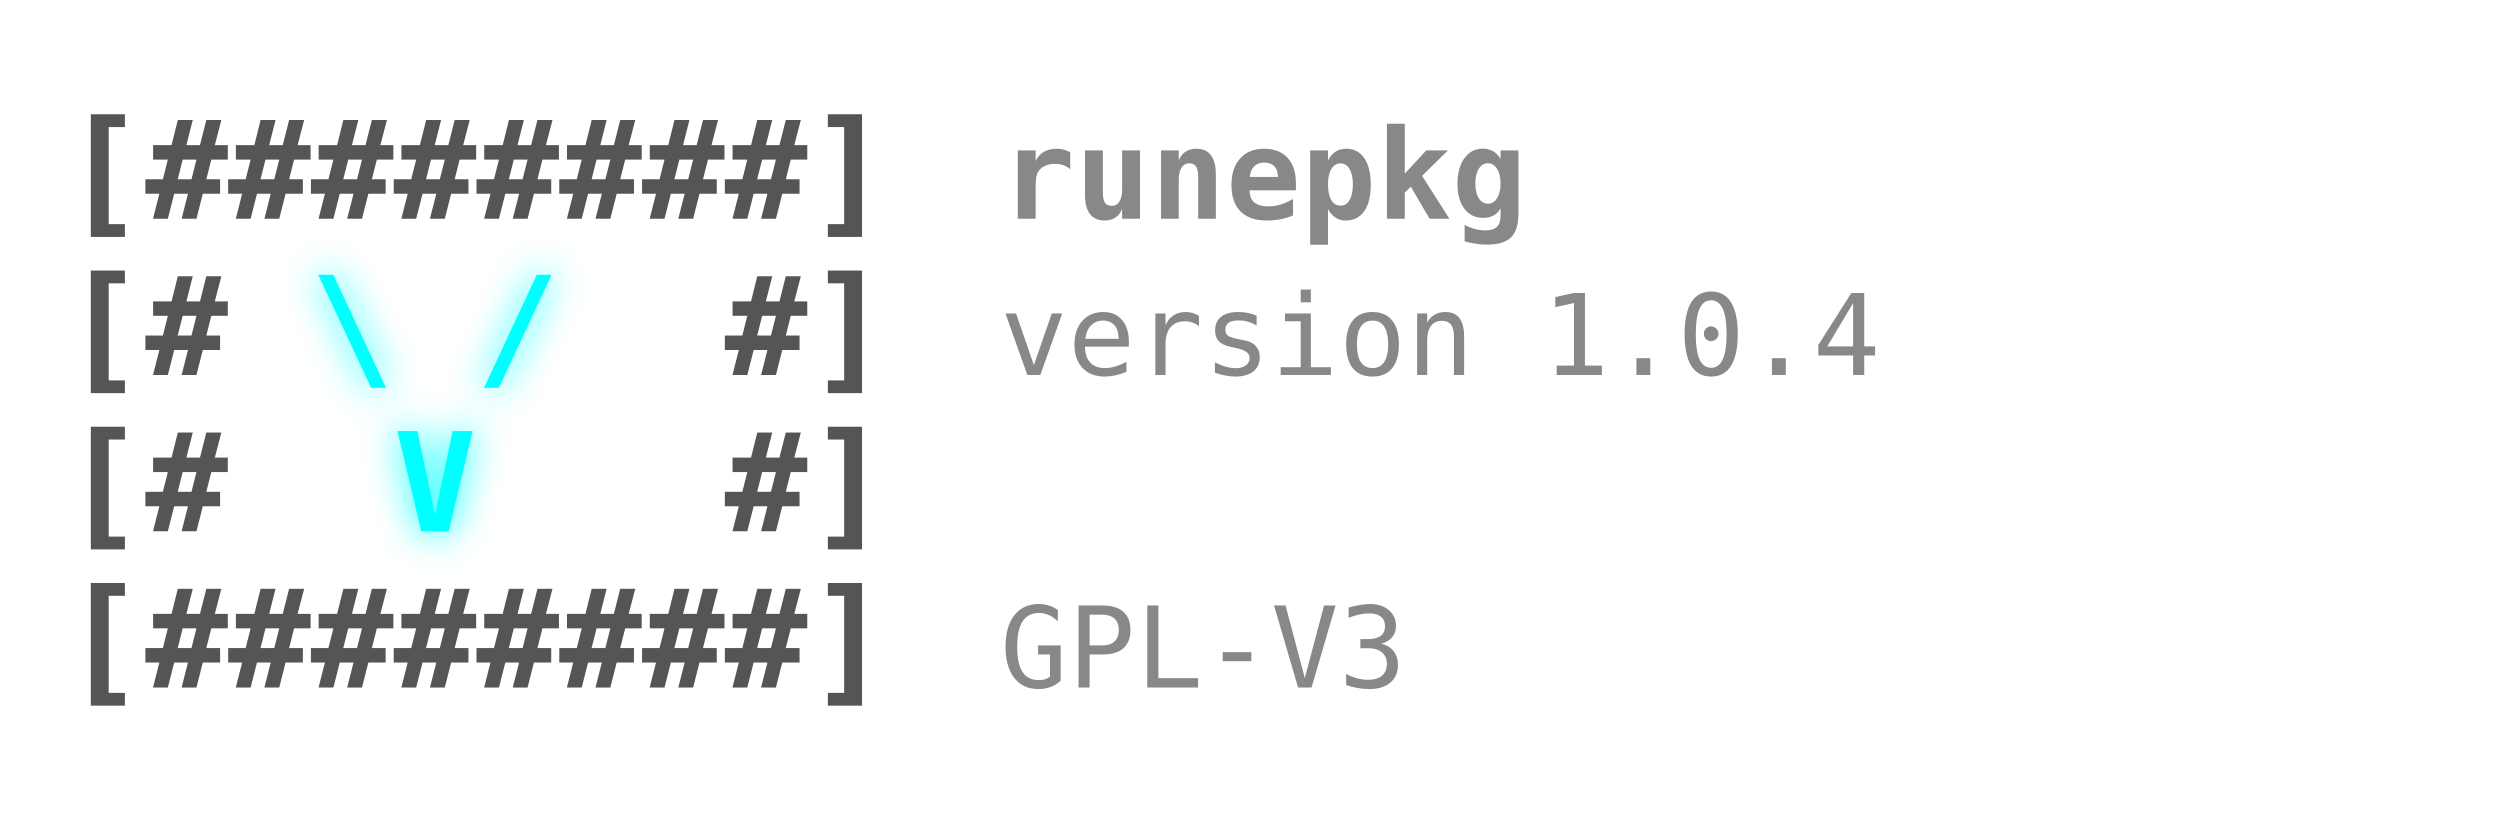
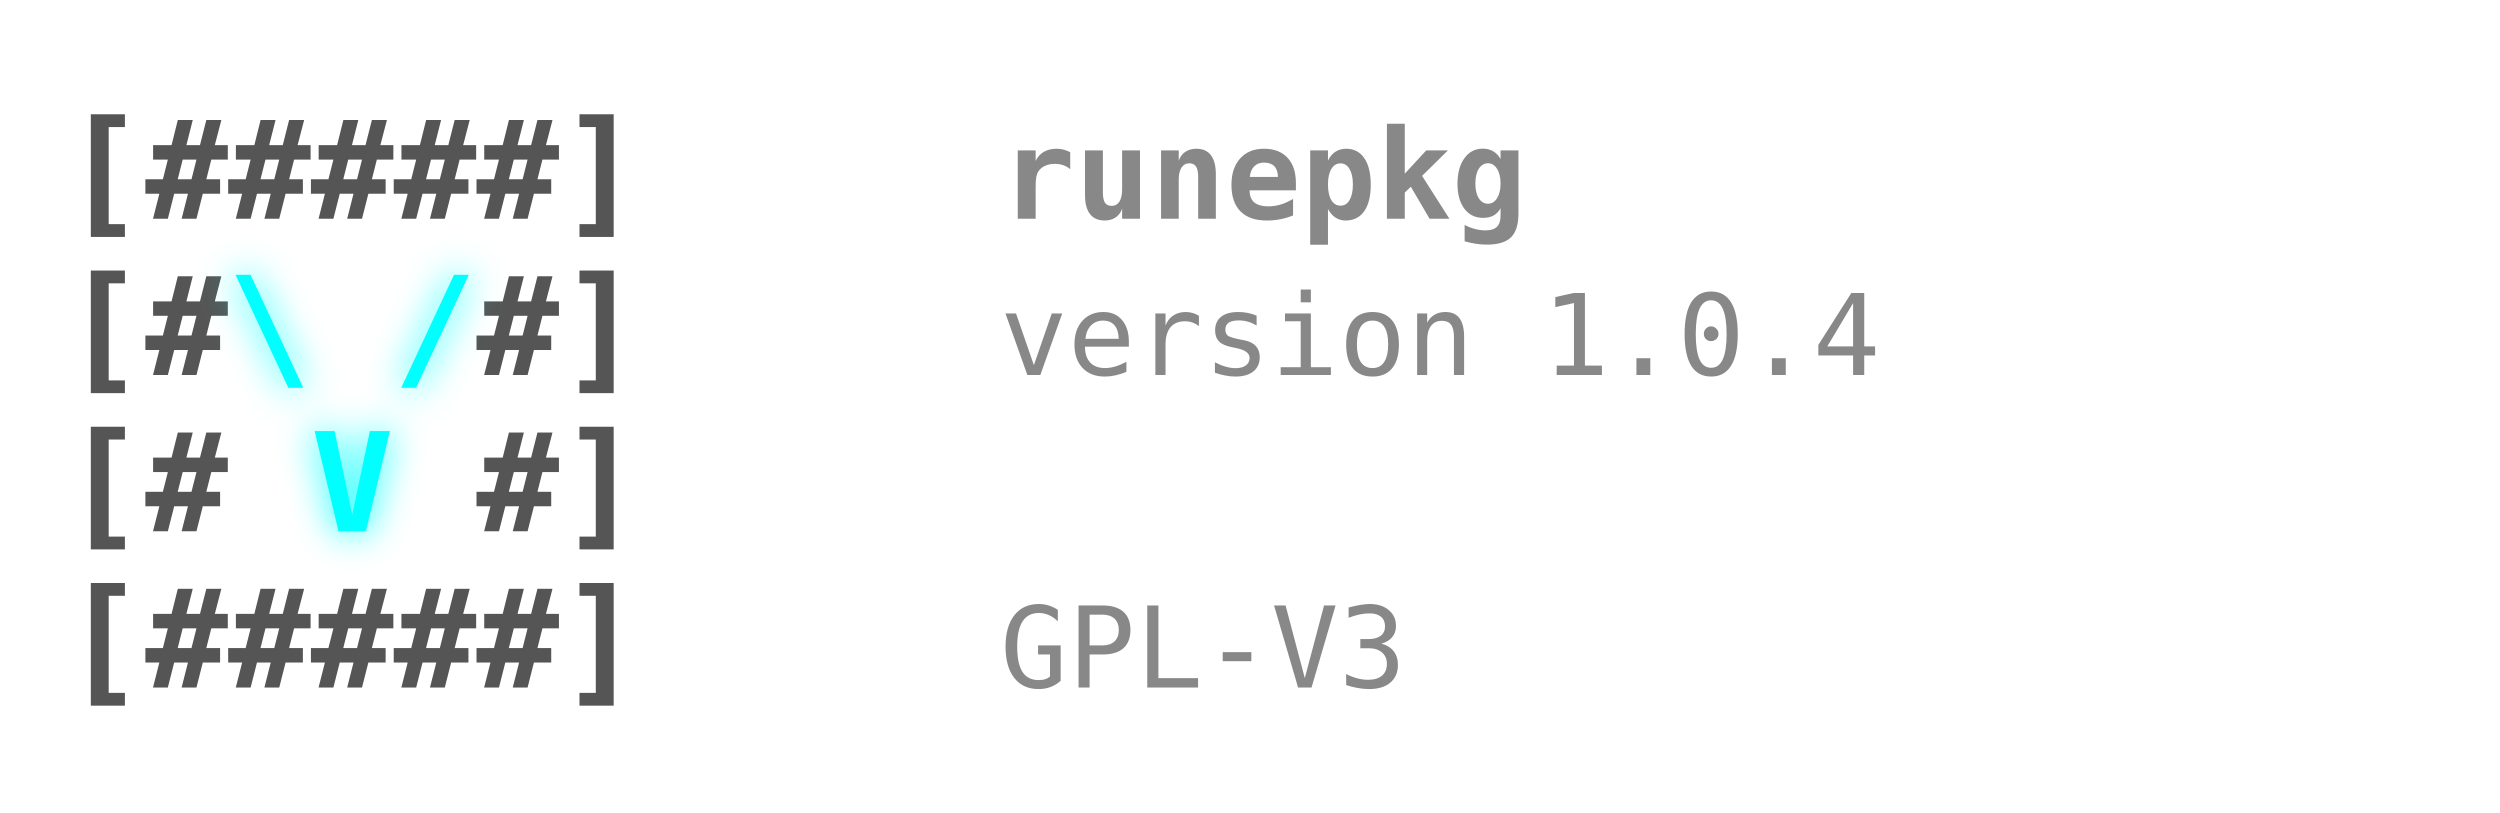
<svg xmlns="http://www.w3.org/2000/svg" width="400" height="130">
  <rect width="100%" height="100%" fill="transparent" />
  <g font-family="monospace" font-weight="bold" font-size="22" fill="#555555" xml:space="preserve">
-     <text x="10" y="35">[########]</text>
-     <text x="10" y="60">[#      #]</text>
-     <text x="10" y="85">[#      #]</text>
-     <text x="10" y="110">[########]</text>
+     <text x="10" y="35">[#####]</text>
+     <text x="10" y="60">[#   #]</text>
+     <text x="10" y="85">[#   #]</text>
+     <text x="10" y="110">[#####]</text>
  </g>
  <g font-family="monospace" font-weight="bold" font-size="22" fill="#00ffff" style="filter: drop-shadow(0 0 3px #00ffff);" xml:space="preserve">
-     <text x="10" y="60">   \ /   </text>
-     <text x="10" y="85">    V    </text>
+     <text x="10" y="60">  \ /  </text>
+     <text x="10" y="85">   V   </text>
  </g>
  <g font-family="monospace" fill="#888888">
    <text x="160" y="35" font-weight="bold" font-size="20">runepkg</text>
    <text x="160" y="60" font-size="18">version 1.0.4</text>
    <text x="160" y="110" font-size="18">GPL-V3</text>
  </g>
</svg>
